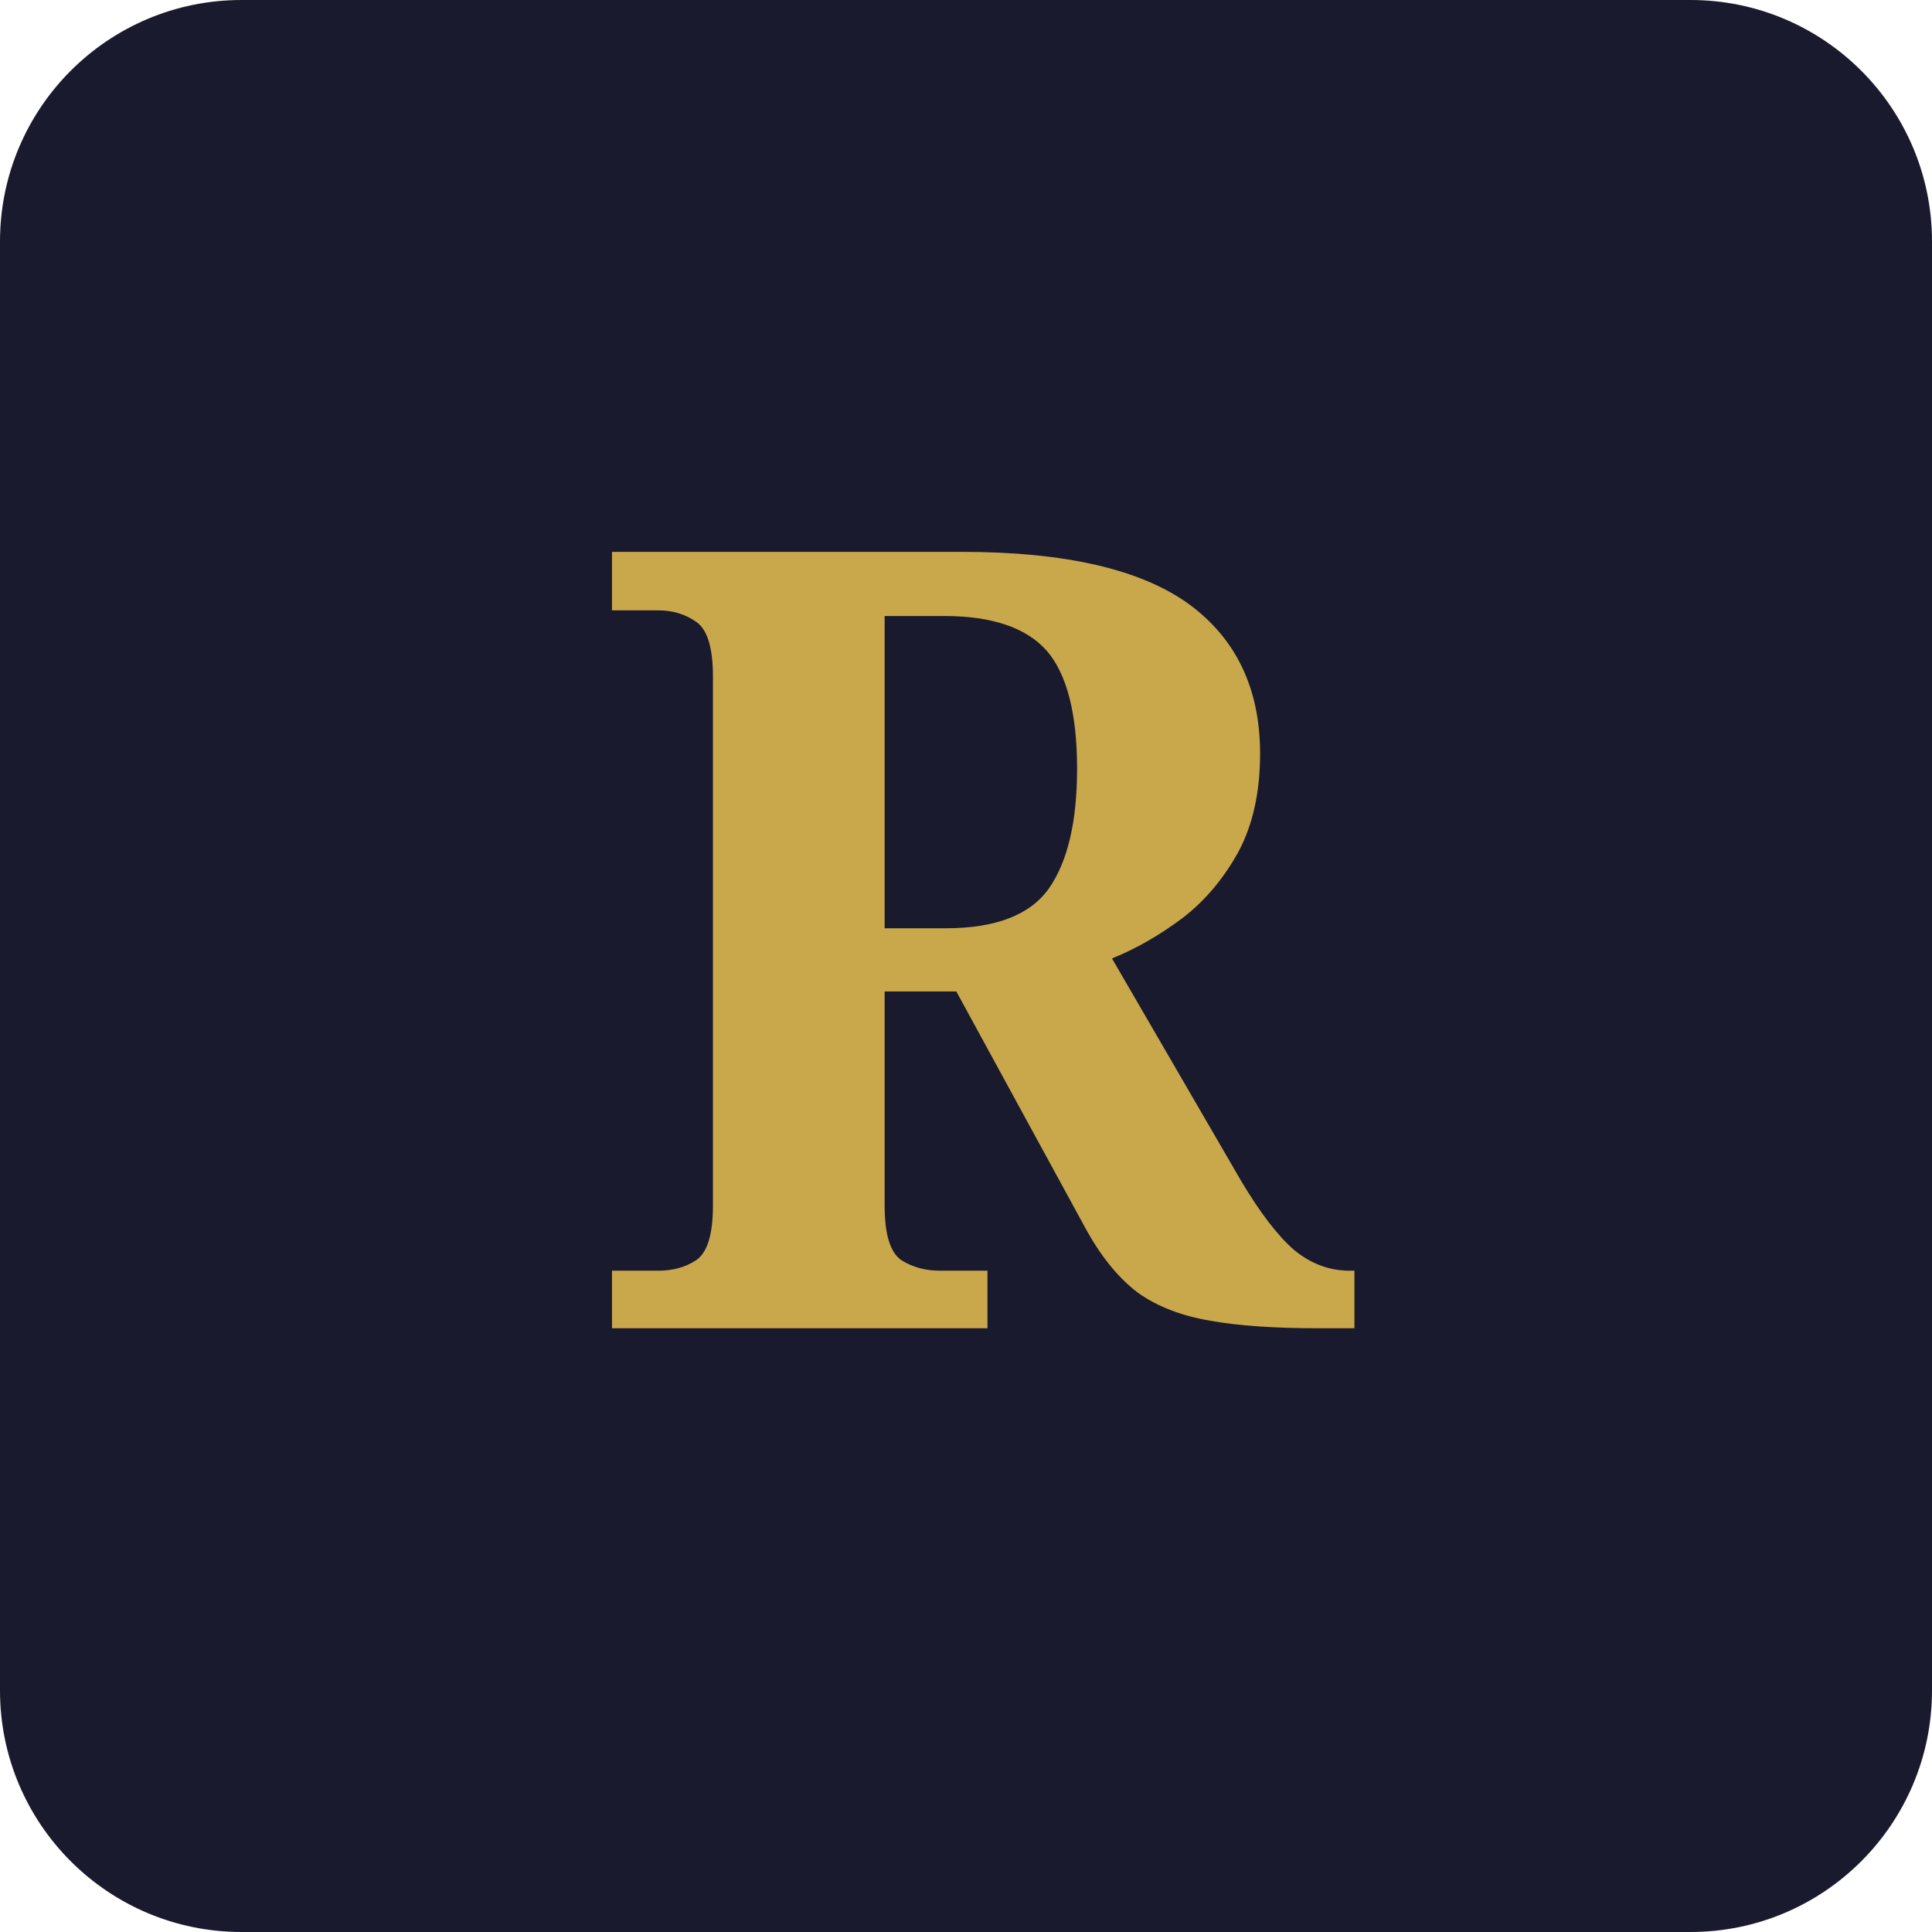
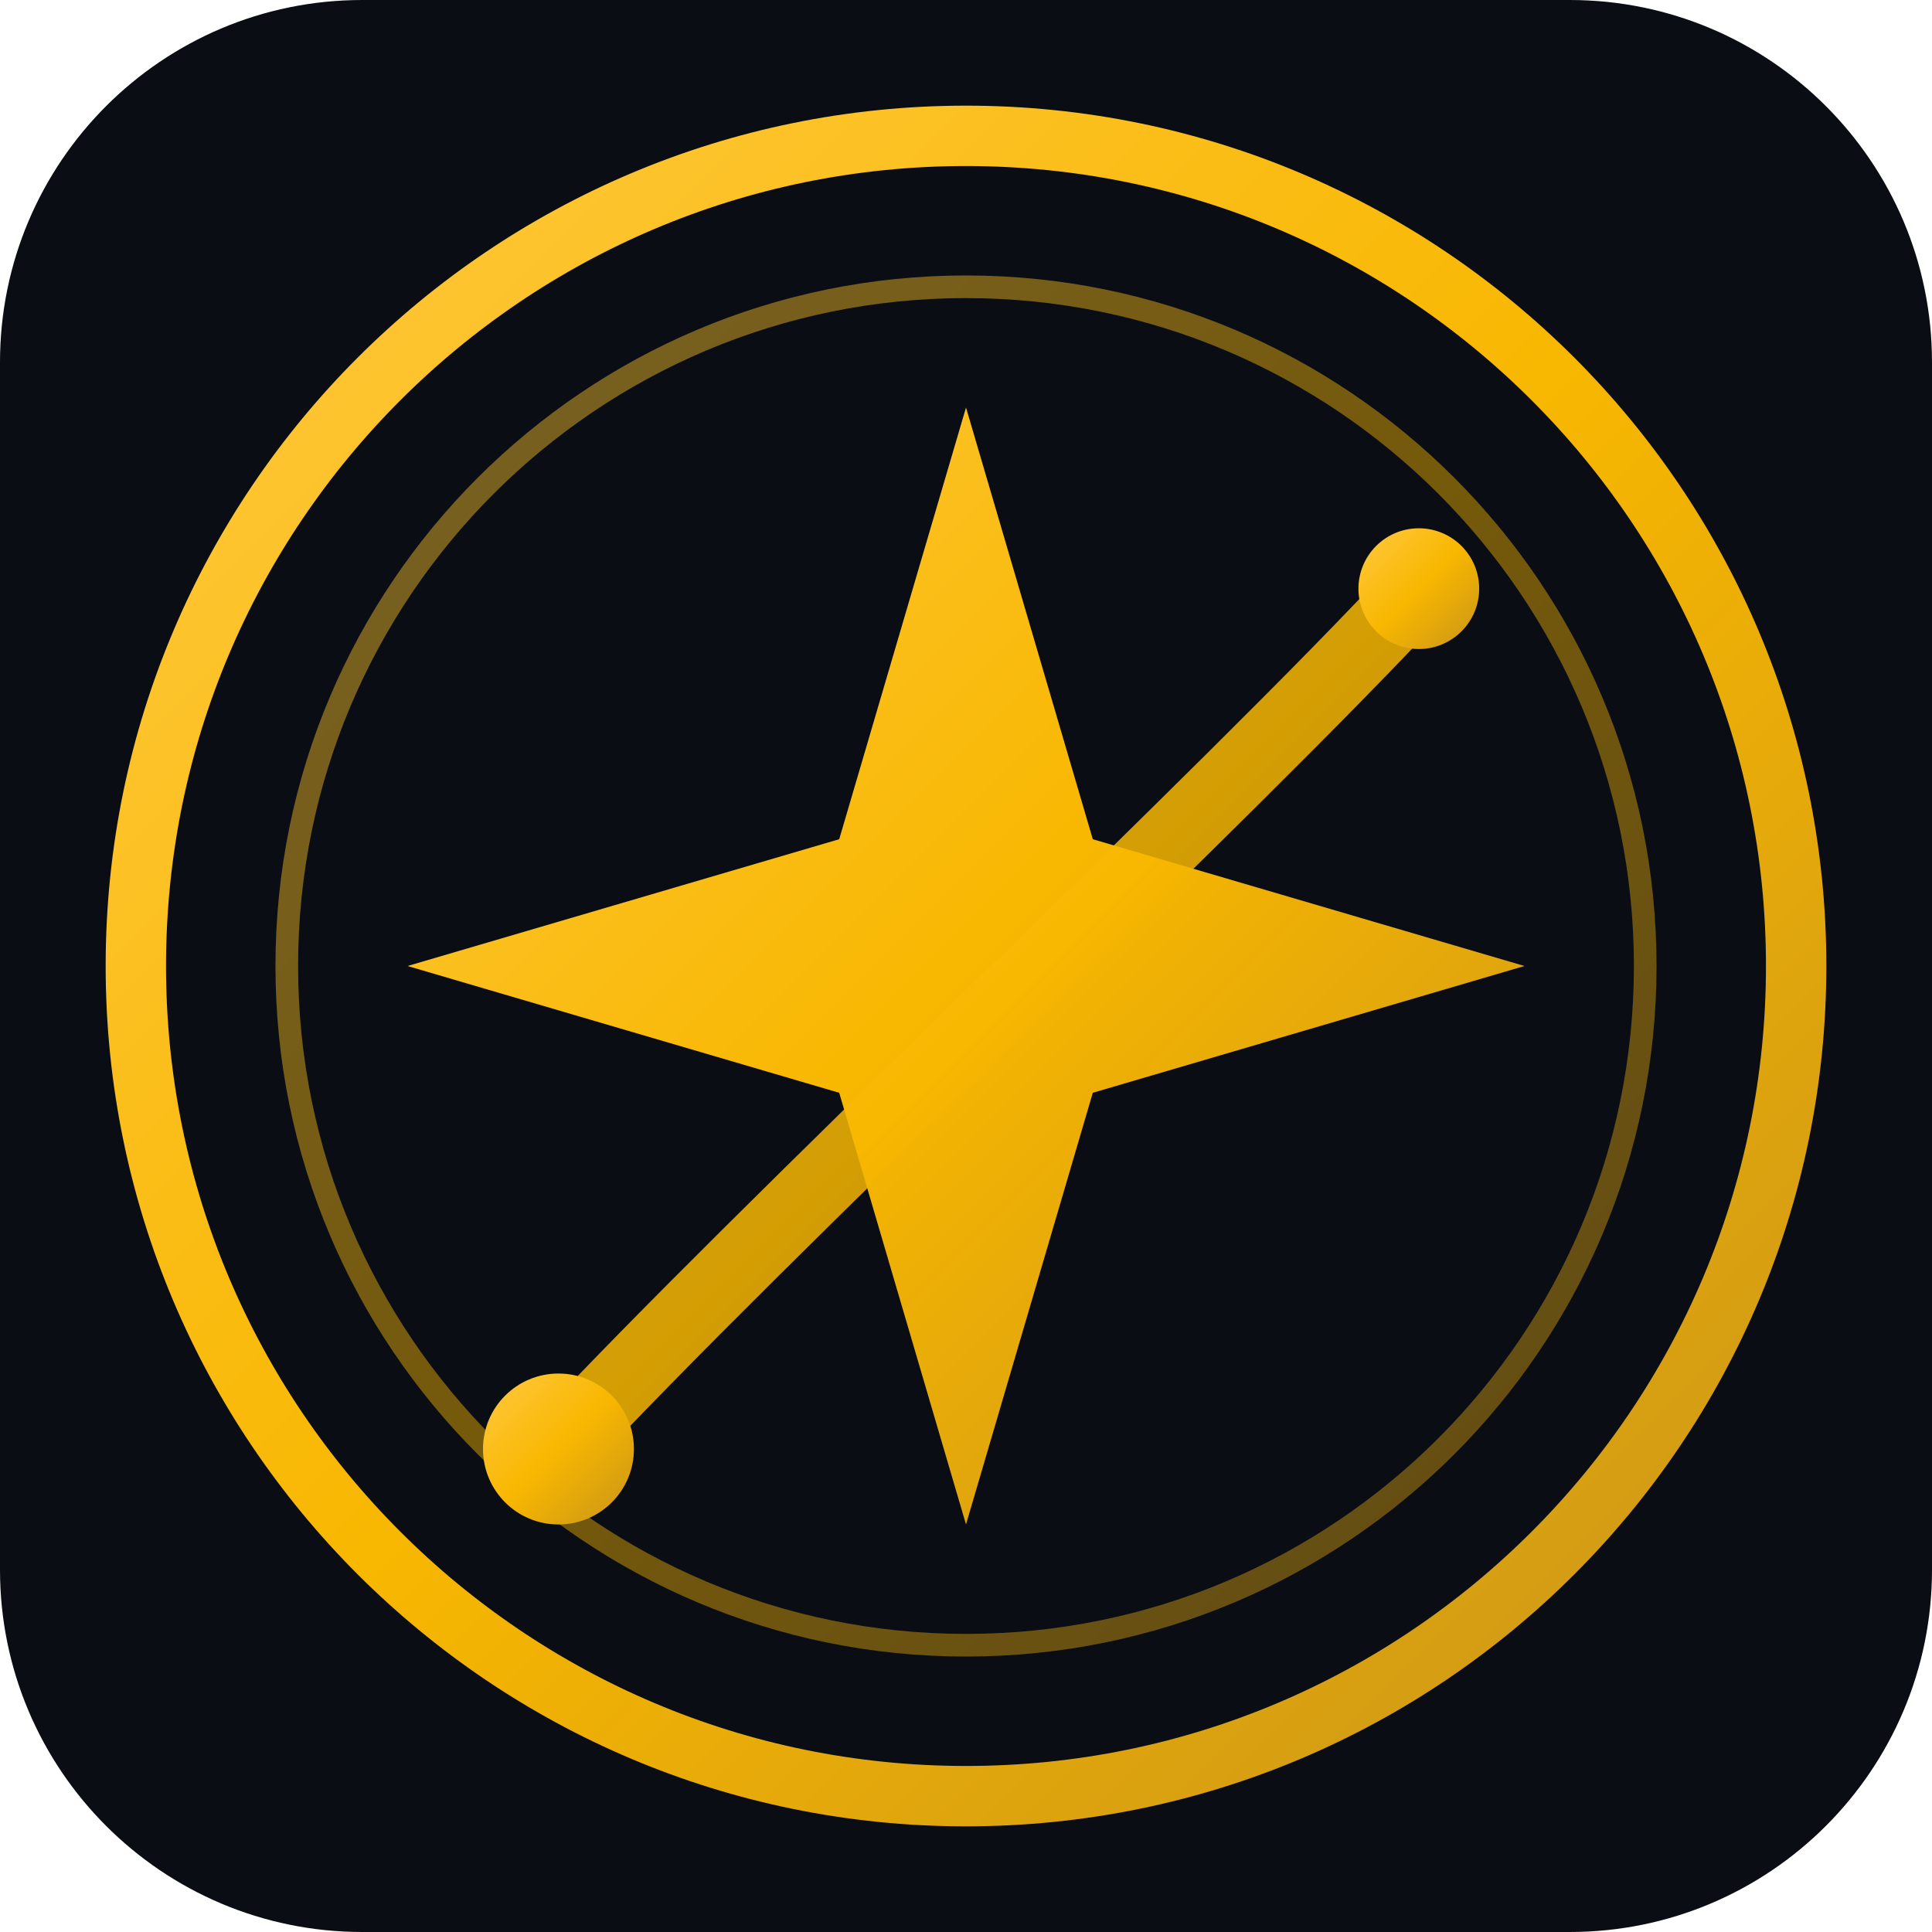
- <svg xmlns="http://www.w3.org/2000/svg" viewBox="0 0 32 32">
-   <rect width="32" height="32" rx="4" fill="#1a1a2e" />
-   <text x="16" y="22" text-anchor="middle" font-size="18" font-family="serif" font-weight="bold" fill="#c9a84c">R</text>
+ <svg xmlns="http://www.w3.org/2000/svg" viewBox="0 0 64 64" fill="none" aria-hidden="true">
+   <defs>
+     <linearGradient id="g" x1="0" y1="0" x2="1" y2="1">
+       <stop offset="0" stop-color="#FFC940" />
+       <stop offset="0.5" stop-color="#F8B700" />
+       <stop offset="1" stop-color="#C8941A" />
+     </linearGradient>
+   </defs>
+   <rect width="64" height="64" rx="12" fill="#0A0D14" />
+   <circle cx="32" cy="32" r="27.5" stroke="url(#g)" stroke-width="2" />
+   <circle cx="32" cy="32" r="22.5" stroke="url(#g)" stroke-width="0.75" opacity="0.45" />
+   <path d="M32 13.5 L36.2 27.8 L50.5 32 L36.2 36.2 L32 50.5 L27.8 36.2 L13.5 32 L27.8 27.8 Z" fill="url(#g)" />
+   <path d="M18.5 48 C 25 41, 41 26, 47 19.5" stroke="url(#g)" stroke-width="2.4" stroke-linecap="round" opacity="0.85" />
+   <circle cx="18.5" cy="48" r="2.5" fill="url(#g)" />
+   <circle cx="47" cy="19.5" r="2" fill="url(#g)" />
</svg>
